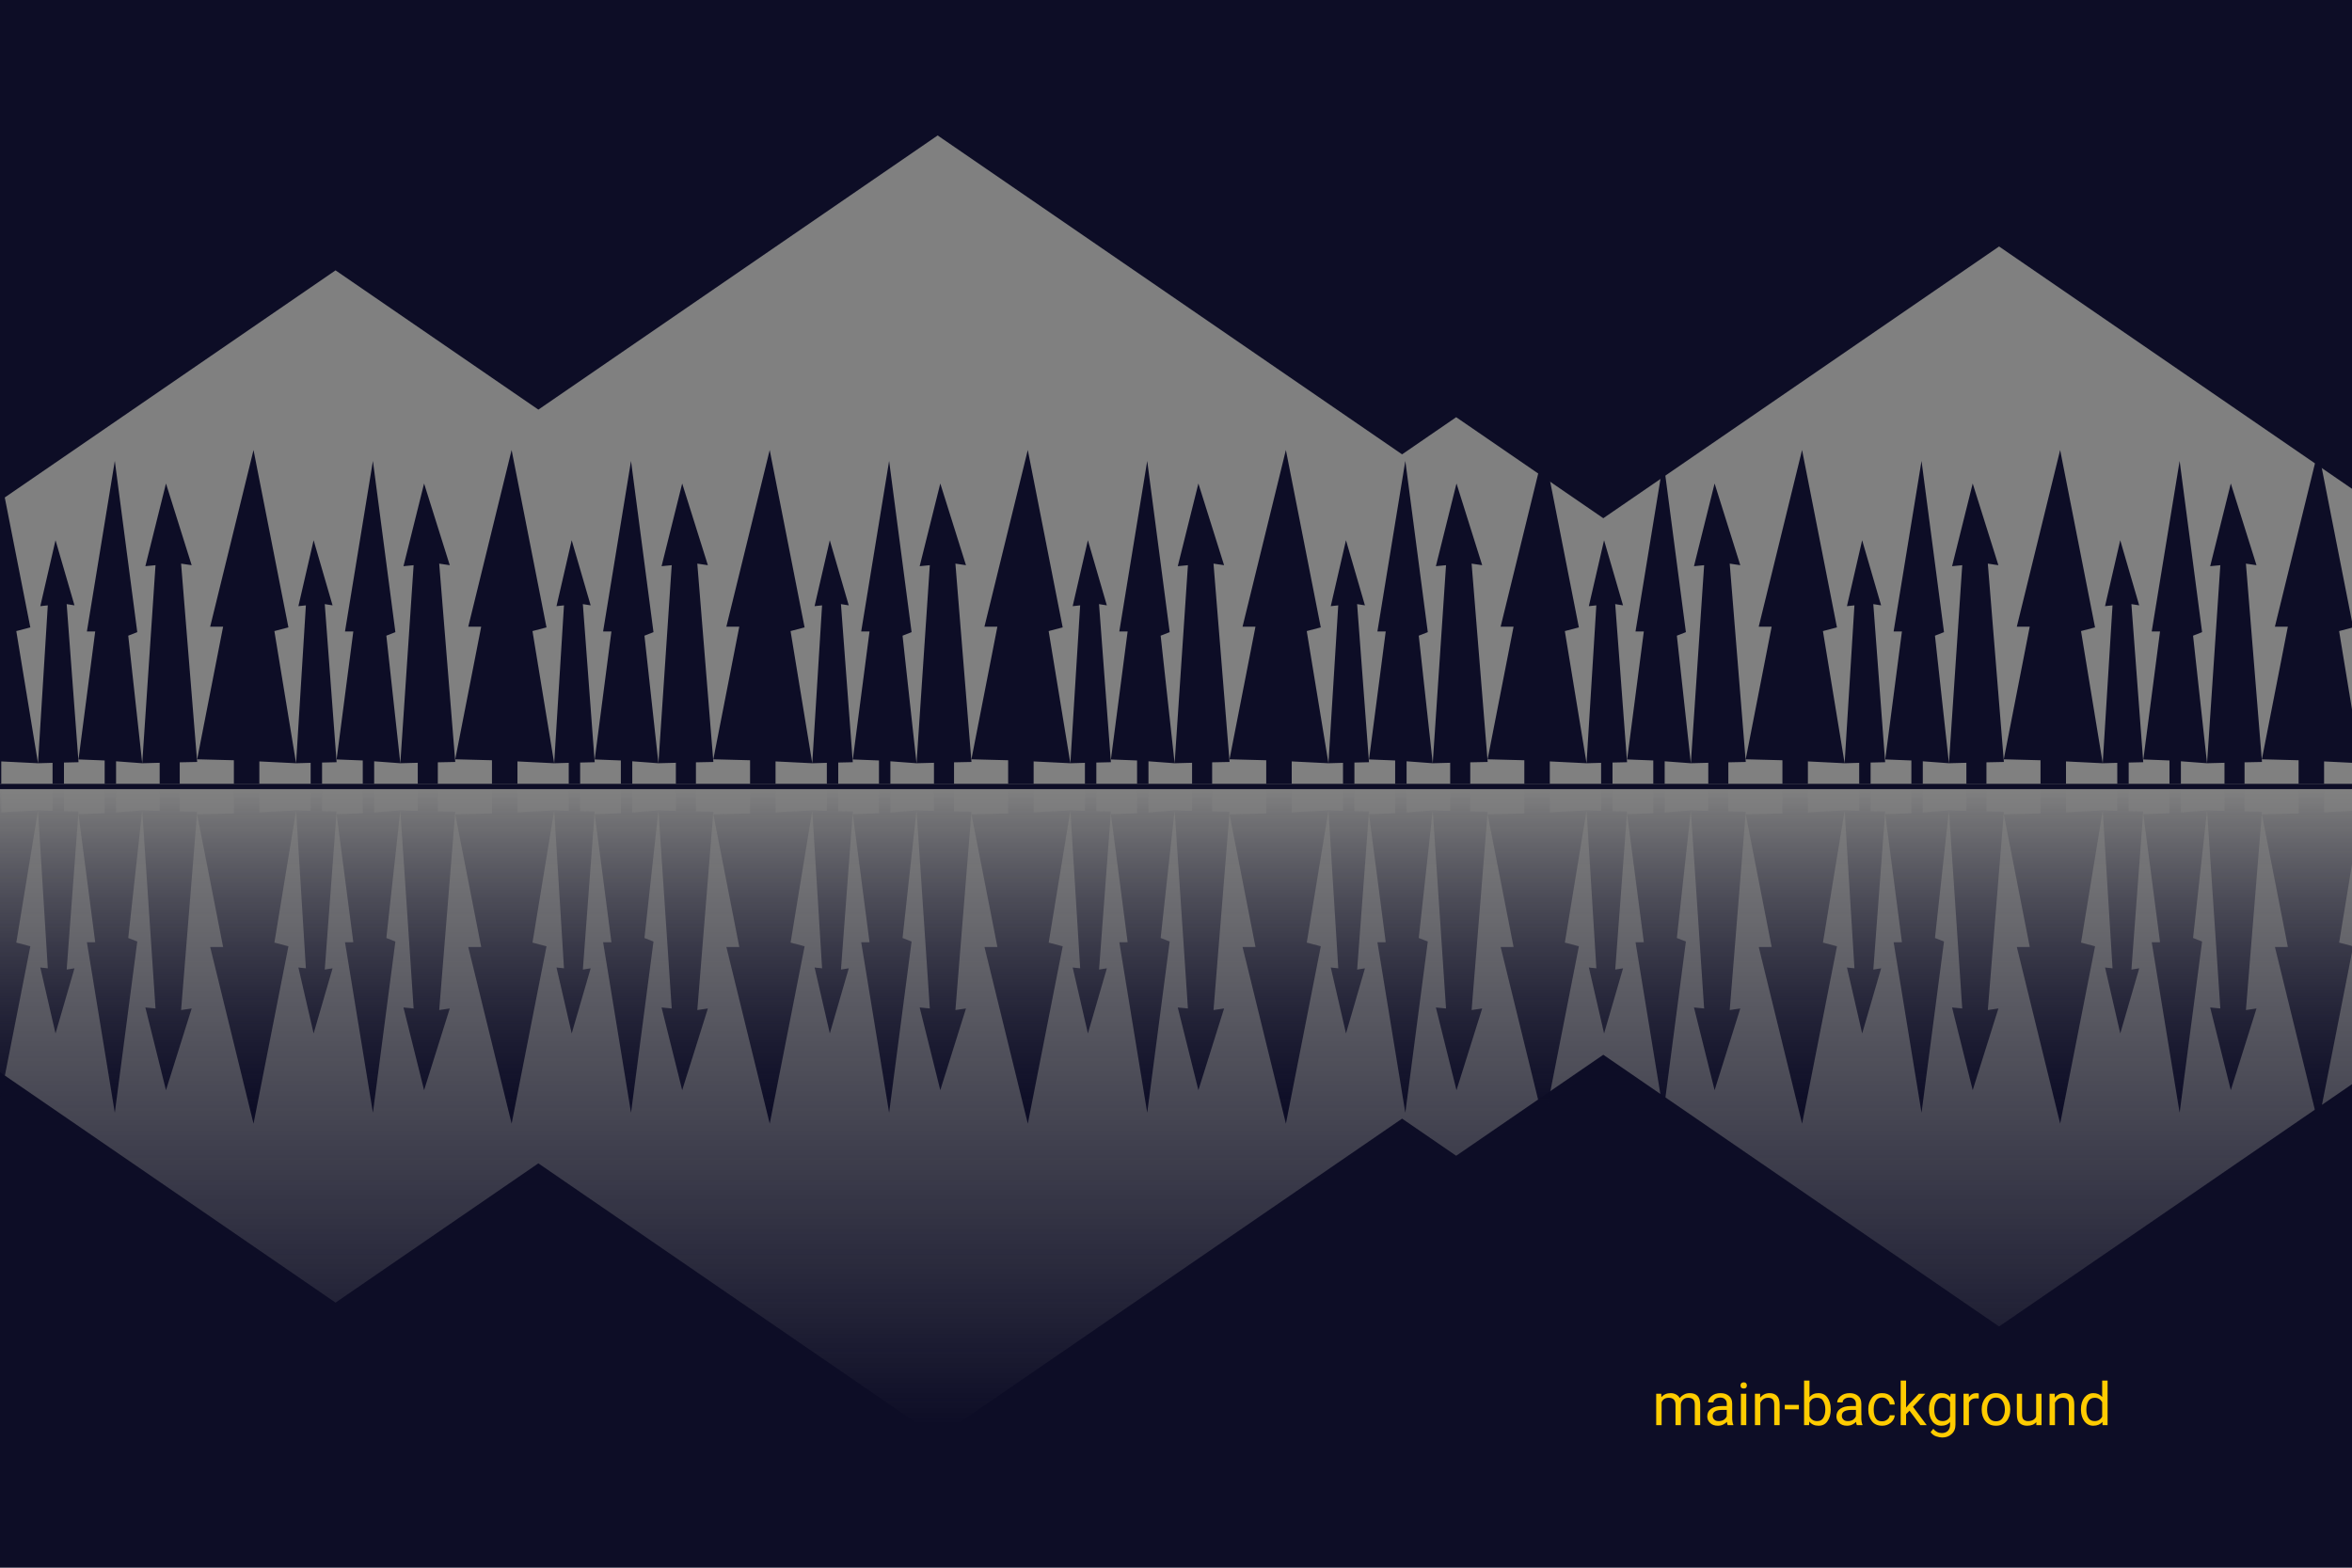
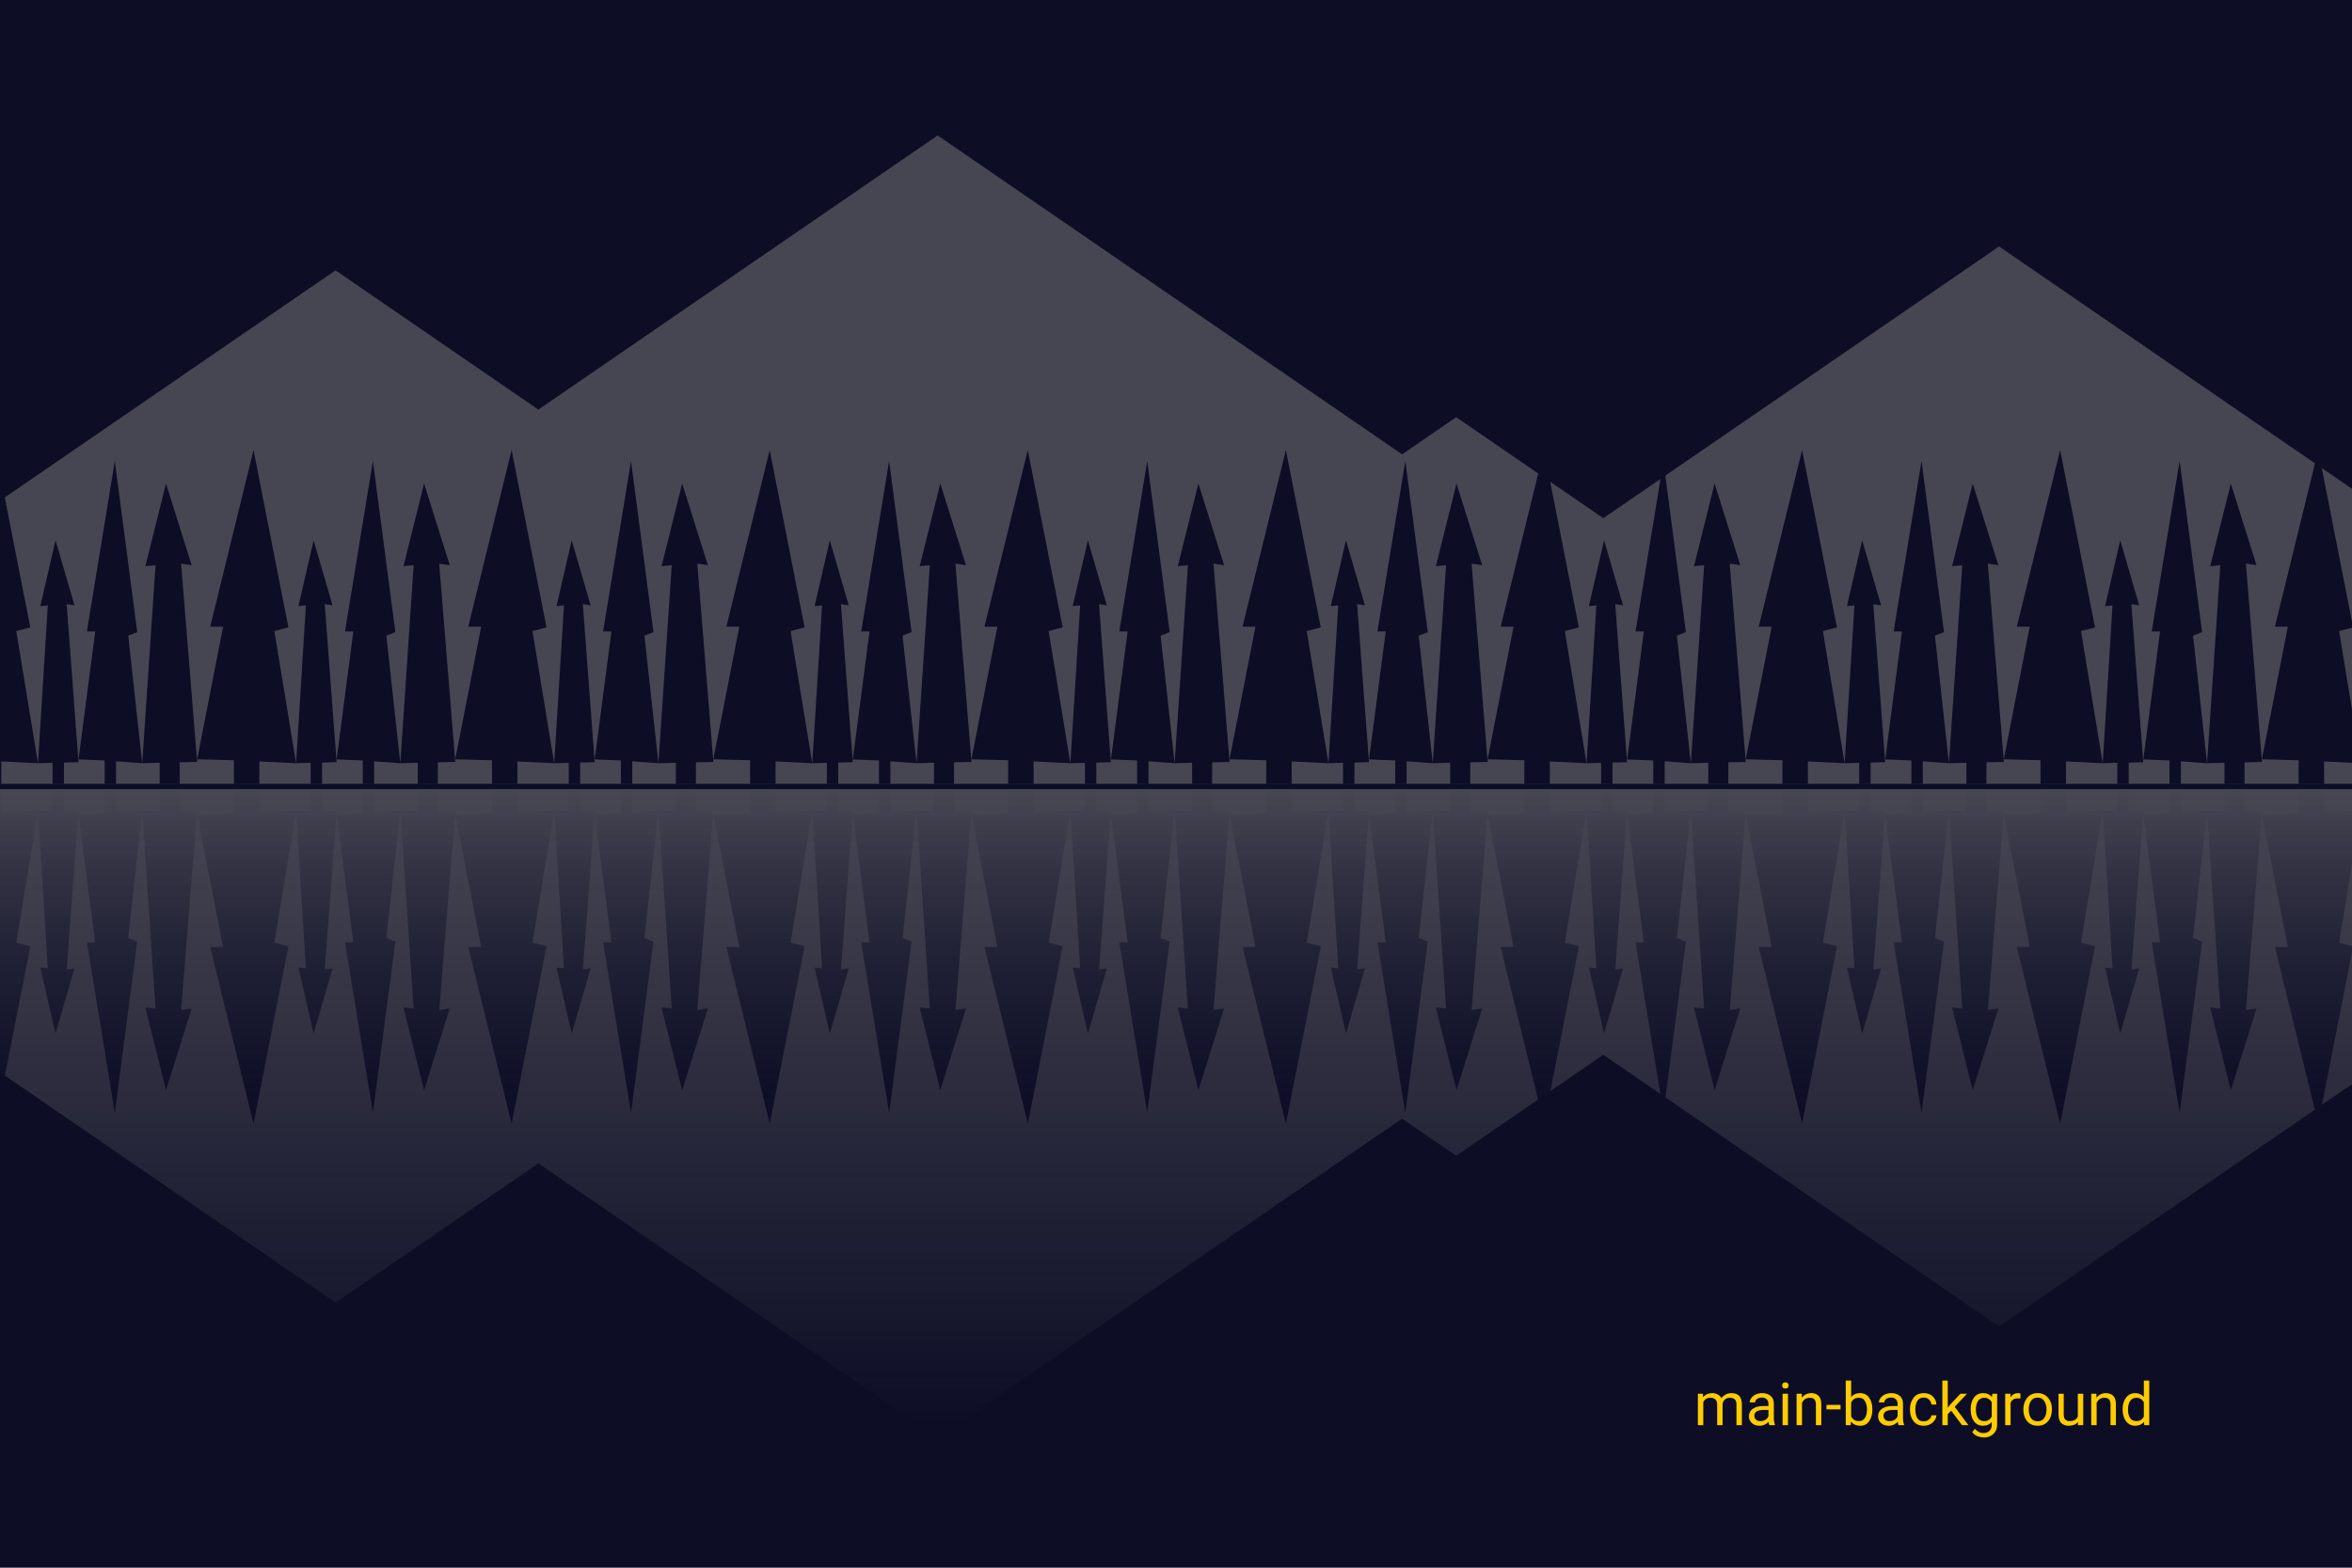
<svg xmlns="http://www.w3.org/2000/svg" xmlns:xlink="http://www.w3.org/1999/xlink" width="720" height="480" viewBox="0 0 190.5 127" version="1.1" id="svg1" xml:space="preserve">
  <defs id="defs1">
    <linearGradient id="linearGradient6">
      <stop style="stop-color:#0d0d26;stop-opacity:1;" offset="0" id="stop6" />
      <stop style="stop-color:#0d0d26;stop-opacity:0;" offset="1" id="stop7" />
    </linearGradient>
    <linearGradient id="linearGradient3">
-       <stop style="stop-color:#808080;stop-opacity:1;" offset="0" id="stop3" />
+       <stop style="stop-color:#808080;stop-opacity:0.5;" offset="0" id="stop3" />
      <stop style="stop-color:#808080;stop-opacity:0;" offset="1" id="stop4" />
    </linearGradient>
    <linearGradient xlink:href="#linearGradient3" id="linearGradient5" gradientUnits="userSpaceOnUse" x1="84.691" y1="63.345" x2="84.691" y2="11.983" gradientTransform="matrix(1,0,0,-1,-8e-7,127.4279)" />
    <linearGradient xlink:href="#linearGradient6" id="linearGradient7" x1="82.561" y1="89.541" x2="82.561" y2="63.459" gradientUnits="userSpaceOnUse" gradientTransform="translate(0,0.4851533)" />
  </defs>
  <g id="layer1">
    <rect style="opacity:1;mix-blend-mode:normal;fill:#0d0d26;fill-opacity:1;stroke-width:0.636;stroke-linecap:round;stroke-linejoin:round;paint-order:stroke markers fill" id="rect1" width="190.5" height="127" x="0" y="0" />
-     <path id="rect2" style="opacity:1;fill:#808080;fill-opacity:1;stroke-width:1.738;stroke-linecap:square;paint-order:markers stroke fill" d="M 75.945,10.973 43.604,33.184 27.177,21.902 -33.395,63.5 H -0.541 152.43 l 70.056,10e-7 1.409,-0.968 -61.981,-42.565 -32.055,22.014 -11.916,-8.183 -4.381,3.009 z" />
-     <path id="rect2-6" style="fill:url(#linearGradient5);fill-opacity:1;stroke-width:1.738;stroke-linecap:square;paint-order:markers stroke fill" d="M 75.945,116.454 43.604,94.244 27.177,105.526 -33.395,63.928 H -0.541 152.43 l 70.056,-1e-6 1.409,0.968 -61.981,42.565 -32.055,-22.014 -11.916,8.183 -4.381,-3.009 z" />
+     <path id="rect2" style="opacity:1;fill:#808080;fill-opacity:0.5;stroke-width:1.738;stroke-linecap:square;paint-order:markers stroke fill" d="M 75.945,10.973 43.604,33.184 27.177,21.902 -33.395,63.5 H -0.541 152.43 l 70.056,10e-7 1.409,-0.968 -61.981,-42.565 -32.055,22.014 -11.916,-8.183 -4.381,3.009 z" />
+     <path id="rect2-6" style="fill:url(#linearGradient5);fill-opacity:1;stroke-width:1.738;stroke-linecap:square;paint-order:markers stroke fill;opacity:1" d="M 75.945,116.454 43.604,94.244 27.177,105.526 -33.395,63.928 H -0.541 152.43 l 70.056,-1e-6 1.409,0.968 -61.981,42.565 -32.055,-22.014 -11.916,8.183 -4.381,-3.009 z" />
    <path id="path5" style="opacity:1;fill:#0d0d26;fill-opacity:1;stroke-width:1.413;stroke-linecap:square;paint-order:markers stroke fill" d="m -0.37,36.456 -3.511,14.313 1.047,5.17e-4 -2.101,10.741 2.974,0.078 V 63.5 h 2.064 v -1.817 l 2.975,0.148 -1.758,-10.707 1.136,-0.298 z m 3.448,25.375 1.179,-0.033 V 63.5 h 0.924 v -1.726 l 1.179,-0.027 -0.96,-12.807 0.632,0.101 -1.535,-5.276 -1.232,5.341 0.606,-0.065 z m 17.456,-25.375 -3.511,14.313 1.047,5.17e-4 -2.101,10.741 2.974,0.078 V 63.5 h 2.064 v -1.817 l 2.975,0.148 -1.758,-10.707 1.136,-0.298 z m 3.448,25.375 1.179,-0.033 V 63.5 h 0.924 v -1.726 l 1.179,-0.027 -0.96,-12.807 0.632,0.101 -1.535,-5.276 -1.232,5.341 0.606,-0.065 z m 17.456,-25.375 -3.511,14.313 1.047,5.17e-4 -2.101,10.741 2.974,0.078 V 63.5 h 2.064 v -1.817 l 2.975,0.148 -1.758,-10.707 1.136,-0.298 z m 3.448,25.375 1.179,-0.033 V 63.5 h 0.924 v -1.726 l 1.179,-0.027 -0.96,-12.807 0.632,0.101 -1.535,-5.276 -1.232,5.341 0.606,-0.065 z m 17.456,-25.375 -3.511,14.313 1.047,5.17e-4 -2.101,10.741 2.974,0.078 V 63.5 h 2.064 v -1.817 l 2.975,0.148 -1.758,-10.707 1.136,-0.298 z m 3.448,25.375 1.179,-0.033 V 63.5 h 0.924 v -1.726 l 1.179,-0.027 -0.96,-12.807 0.632,0.101 -1.535,-5.276 -1.232,5.341 0.606,-0.065 z m 17.456,-25.375 -3.511,14.313 1.047,5.17e-4 -2.101,10.741 2.974,0.078 V 63.5 h 2.064 v -1.817 l 2.975,0.148 -1.758,-10.707 1.136,-0.298 z m 3.448,25.375 1.179,-0.033 V 63.5 h 0.924 v -1.726 l 1.179,-0.027 -0.96,-12.807 0.632,0.101 -1.535,-5.276 -1.232,5.341 0.606,-0.065 z m 17.456,-25.375 -3.511,14.313 1.047,5.17e-4 -2.101,10.741 2.974,0.078 V 63.5 h 2.064 v -1.817 l 2.975,0.148 -1.758,-10.707 1.136,-0.298 z m 3.448,25.375 1.179,-0.033 V 63.5 h 0.924 v -1.726 l 1.179,-0.027 -0.96,-12.807 0.632,0.101 -1.535,-5.276 -1.232,5.341 0.606,-0.065 z m 17.456,-25.375 -3.511,14.313 1.047,5.17e-4 -2.101,10.741 2.974,0.078 V 63.5 h 2.064 v -1.817 l 2.975,0.148 -1.758,-10.707 1.136,-0.298 z m 3.448,25.375 1.179,-0.033 V 63.5 h 0.924 v -1.726 l 1.179,-0.027 -0.96,-12.807 0.632,0.101 -1.535,-5.276 -1.232,5.341 0.606,-0.065 z m 17.456,-25.375 -3.511,14.313 1.047,5.17e-4 -2.101,10.741 2.974,0.078 V 63.5 h 2.064 v -1.817 l 2.975,0.148 -1.758,-10.707 1.136,-0.298 z m 3.448,25.375 1.179,-0.033 V 63.5 h 0.924 v -1.726 l 1.179,-0.027 -0.96,-12.807 0.632,0.101 -1.535,-5.276 -1.232,5.341 0.606,-0.065 z m 17.456,-25.375 -3.511,14.313 1.047,5.17e-4 -2.101,10.741 2.974,0.078 V 63.5 h 2.064 v -1.817 l 2.975,0.148 -1.758,-10.707 1.136,-0.298 z m 3.448,25.375 1.179,-0.033 V 63.5 h 0.924 v -1.726 l 1.179,-0.027 -0.96,-12.807 0.632,0.101 -1.535,-5.276 -1.232,5.341 0.606,-0.065 z m 17.456,-25.375 -3.511,14.313 1.047,5.17e-4 -2.101,10.741 2.974,0.078 V 63.5 h 2.064 v -1.817 l 2.975,0.148 -1.758,-10.707 1.136,-0.298 z m 3.448,25.375 1.179,-0.033 V 63.5 h 0.924 v -1.726 l 1.179,-0.027 -0.96,-12.807 0.632,0.101 -1.535,-5.276 -1.232,5.341 0.606,-0.065 z M 9.299,37.341 7.038,51.155 l 0.674,5.17e-4 -1.353,10.367 2.118,0.083 V 63.5 h 0.924 v -1.827 l 2.118,0.158 -1.132,-10.334 0.732,-0.287 z m 2.221,24.489 1.412,-0.036 V 63.5 h 1.625 v -1.744 l 1.412,-0.029 -1.301,-16.067 0.856,0.127 -2.08,-6.619 -1.67,6.7 0.822,-0.081 z m 18.684,-24.489 -2.261,13.814 0.674,5.17e-4 -1.353,10.367 2.118,0.083 V 63.5 h 0.924 v -1.827 l 2.118,0.158 -1.132,-10.334 0.732,-0.287 z m 2.221,24.489 1.412,-0.036 V 63.5 h 1.625 v -1.744 l 1.412,-0.029 -1.301,-16.067 0.856,0.127 -2.08,-6.619 -1.67,6.7 0.822,-0.081 z m 18.684,-24.489 -2.261,13.814 0.674,5.17e-4 -1.353,10.367 2.118,0.083 V 63.5 h 0.924 v -1.827 l 2.118,0.158 -1.132,-10.334 0.732,-0.287 z m 2.221,24.489 1.412,-0.036 V 63.5 h 1.625 v -1.744 l 1.412,-0.029 -1.301,-16.067 0.856,0.127 -2.08,-6.619 -1.67,6.7 0.822,-0.081 z m 18.684,-24.489 -2.261,13.814 0.674,5.17e-4 -1.353,10.367 2.118,0.083 V 63.5 h 0.924 v -1.827 l 2.118,0.158 -1.132,-10.334 0.732,-0.287 z m 2.221,24.489 1.412,-0.036 V 63.5 h 1.625 v -1.744 l 1.412,-0.029 -1.301,-16.067 0.856,0.127 -2.08,-6.619 -1.67,6.7 0.822,-0.081 z m 18.684,-24.489 -2.261,13.814 0.674,5.17e-4 -1.353,10.367 2.118,0.083 V 63.5 h 0.924 v -1.827 l 2.118,0.158 -1.132,-10.334 0.732,-0.287 z m 2.221,24.489 1.412,-0.036 V 63.5 h 1.625 v -1.744 l 1.412,-0.029 -1.301,-16.067 0.856,0.127 -2.08,-6.619 -1.67,6.7 0.822,-0.081 z m 18.684,-24.489 -2.261,13.814 0.674,5.17e-4 -1.353,10.367 2.118,0.083 V 63.5 h 0.924 v -1.827 l 2.118,0.158 -1.132,-10.334 0.732,-0.287 z m 2.221,24.489 1.412,-0.036 V 63.5 h 1.625 v -1.744 l 1.412,-0.029 -1.301,-16.067 0.856,0.127 -2.08,-6.619 -1.67,6.7 0.822,-0.081 z m 18.684,-24.489 -2.261,13.814 0.674,5.17e-4 -1.353,10.367 2.118,0.083 V 63.5 h 0.924 v -1.827 l 2.118,0.158 -1.132,-10.334 0.732,-0.287 z m 2.221,24.489 1.412,-0.036 V 63.5 h 1.625 v -1.744 l 1.412,-0.029 -1.301,-16.067 0.856,0.127 -2.08,-6.619 -1.67,6.7 0.822,-0.081 z m 18.684,-24.489 -2.261,13.814 0.674,5.17e-4 -1.353,10.367 2.118,0.083 V 63.5 h 0.924 v -1.827 l 2.118,0.158 -1.132,-10.334 0.732,-0.287 z m 2.221,24.489 1.412,-0.036 V 63.5 h 1.625 v -1.744 l 1.412,-0.029 -1.301,-16.067 0.856,0.127 -2.08,-6.619 -1.67,6.7 0.822,-0.081 z m 18.684,-24.489 -2.261,13.814 0.674,5.17e-4 -1.353,10.367 2.118,0.083 V 63.5 h 0.924 v -1.827 l 2.118,0.158 -1.132,-10.334 0.732,-0.287 z m 2.221,24.489 1.412,-0.036 V 63.5 h 1.625 v -1.744 l 1.412,-0.029 -1.301,-16.067 0.856,0.127 -2.08,-6.619 -1.67,6.7 0.822,-0.081 z m 18.684,-24.489 -2.261,13.814 0.674,5.17e-4 -1.353,10.367 2.118,0.083 V 63.5 h 0.924 v -1.827 l 2.118,0.158 -1.132,-10.334 0.732,-0.287 z m 2.221,24.489 1.412,-0.036 V 63.5 h 1.625 v -1.744 l 1.412,-0.029 -1.301,-16.067 0.856,0.127 -2.08,-6.619 -1.67,6.7 0.822,-0.081 z" />
    <path id="path5-0" style="fill:url(#linearGradient7);fill-opacity:1;stroke-width:1.413;stroke-linecap:square;paint-order:markers stroke fill" d="m -0.37,91.029 -3.511,-14.313 1.047,-5.17e-4 -2.101,-10.741 2.974,-0.078 v -1.912 h 2.064 v 1.817 l 2.975,-0.148 -1.758,10.707 1.136,0.298 z m 3.448,-25.375 1.179,0.033 v -1.702 h 0.924 v 1.726 l 1.179,0.027 -0.96,12.807 0.632,-0.101 -1.535,5.276 -1.232,-5.341 0.606,0.065 z M 20.534,91.029 17.023,76.716 18.07,76.716 15.969,65.974 18.944,65.897 v -1.912 h 2.064 v 1.817 l 2.975,-0.148 -1.758,10.707 1.136,0.298 z m 3.448,-25.375 1.179,0.033 v -1.702 h 0.924 v 1.726 l 1.179,0.027 -0.96,12.807 0.632,-0.101 -1.535,5.276 -1.232,-5.341 0.606,0.065 z M 41.439,91.029 37.927,76.716 38.974,76.716 36.874,65.974 39.848,65.897 v -1.912 h 2.064 v 1.817 l 2.975,-0.148 -1.758,10.707 1.136,0.298 z m 3.448,-25.375 1.179,0.033 v -1.702 h 0.924 v 1.726 l 1.179,0.027 -0.96,12.807 0.632,-0.101 -1.535,5.276 -1.232,-5.341 0.606,0.065 z M 62.344,91.029 58.832,76.716 59.879,76.716 57.778,65.974 60.753,65.897 v -1.912 h 2.064 v 1.817 l 2.975,-0.148 -1.758,10.707 1.136,0.298 z m 3.448,-25.375 1.179,0.033 v -1.702 h 0.924 v 1.726 l 1.179,0.027 -0.96,12.807 0.632,-0.101 -1.535,5.276 -1.232,-5.341 0.606,0.065 z M 83.248,91.029 79.737,76.716 80.784,76.716 78.683,65.974 81.658,65.897 v -1.912 h 2.064 v 1.817 l 2.975,-0.148 -1.758,10.707 1.136,0.298 z m 3.448,-25.375 1.179,0.033 v -1.702 h 0.924 v 1.726 l 1.179,0.027 -0.96,12.807 0.632,-0.101 -1.535,5.276 -1.232,-5.341 0.606,0.065 z m 17.456,25.375 -3.511,-14.313 1.047,-5.17e-4 -2.101,-10.741 2.974,-0.078 v -1.912 h 2.064 v 1.817 l 2.975,-0.148 -1.758,10.707 1.136,0.298 z m 3.448,-25.375 1.179,0.033 v -1.702 h 0.924 v 1.726 l 1.179,0.027 -0.96,12.807 0.632,-0.101 -1.535,5.276 -1.232,-5.341 0.606,0.065 z m 17.456,25.375 -3.511,-14.313 1.047,-5.17e-4 -2.101,-10.741 2.974,-0.078 v -1.912 h 2.064 v 1.817 l 2.975,-0.148 -1.758,10.707 1.136,0.298 z m 3.448,-25.375 1.179,0.033 v -1.702 h 0.924 v 1.726 l 1.179,0.027 -0.96,12.807 0.632,-0.101 -1.535,5.276 -1.232,-5.341 0.606,0.065 z m 17.456,25.375 -3.511,-14.313 1.047,-5.17e-4 -2.101,-10.741 2.974,-0.078 v -1.912 h 2.064 v 1.817 l 2.975,-0.148 -1.758,10.707 1.136,0.298 z m 3.448,-25.375 1.179,0.033 v -1.702 h 0.924 v 1.726 l 1.179,0.027 -0.96,12.807 0.632,-0.101 -1.535,5.276 -1.232,-5.341 0.606,0.065 z m 17.456,25.375 -3.511,-14.313 1.047,-5.17e-4 -2.101,-10.741 2.974,-0.078 v -1.912 h 2.064 v 1.817 l 2.975,-0.148 -1.758,10.707 1.136,0.298 z m 3.448,-25.375 1.179,0.033 v -1.702 h 0.924 v 1.726 l 1.179,0.027 -0.96,12.807 0.632,-0.101 -1.535,5.276 -1.232,-5.341 0.606,0.065 z m 17.456,25.375 -3.511,-14.313 1.047,-5.17e-4 -2.101,-10.741 2.974,-0.078 v -1.912 h 2.064 v 1.817 l 2.975,-0.148 -1.758,10.707 1.136,0.298 z m 3.448,-25.375 1.179,0.033 v -1.702 h 0.924 v 1.726 l 1.179,0.027 -0.96,12.807 0.632,-0.101 -1.535,5.276 -1.232,-5.341 0.606,0.065 z M 9.299,90.144 7.038,76.33 l 0.674,-5.17e-4 -1.353,-10.367 2.118,-0.083 v -1.895 h 0.924 v 1.827 l 2.118,-0.158 -1.132,10.334 0.732,0.287 z m 2.221,-24.489 1.412,0.036 v -1.706 h 1.625 v 1.744 l 1.412,0.029 -1.301,16.067 0.856,-0.127 -2.08,6.619 -1.67,-6.7 0.822,0.081 z m 18.684,24.489 -2.261,-13.814 0.674,-5.17e-4 -1.353,-10.367 2.118,-0.083 v -1.895 h 0.924 v 1.827 l 2.118,-0.158 -1.132,10.334 0.732,0.287 z m 2.221,-24.489 1.412,0.036 v -1.706 h 1.625 v 1.744 l 1.412,0.029 -1.301,16.067 0.856,-0.127 -2.08,6.619 -1.67,-6.7 0.822,0.081 z M 51.109,90.144 48.848,76.33 49.522,76.33 48.169,65.963 l 2.118,-0.083 v -1.895 h 0.924 v 1.827 l 2.118,-0.158 -1.132,10.334 0.732,0.287 z m 2.221,-24.489 1.412,0.036 v -1.706 h 1.625 v 1.744 l 1.412,0.029 -1.301,16.067 0.856,-0.127 -2.08,6.619 -1.67,-6.7 0.822,0.081 z m 18.684,24.489 -2.261,-13.814 0.674,-5.17e-4 -1.353,-10.367 2.118,-0.083 v -1.895 h 0.924 v 1.827 l 2.118,-0.158 -1.132,10.334 0.732,0.287 z m 2.221,-24.489 1.412,0.036 v -1.706 h 1.625 v 1.744 l 1.412,0.029 -1.301,16.067 0.856,-0.127 -2.08,6.619 -1.67,-6.7 0.822,0.081 z m 18.684,24.489 -2.261,-13.814 0.674,-5.17e-4 -1.353,-10.367 2.118,-0.083 v -1.895 h 0.924 v 1.827 l 2.118,-0.158 -1.132,10.334 0.732,0.287 z m 2.221,-24.489 1.412,0.036 v -1.706 h 1.625 v 1.744 l 1.412,0.029 -1.301,16.067 0.856,-0.127 -2.08,6.619 -1.67,-6.7 0.822,0.081 z m 18.684,24.489 -2.261,-13.814 0.674,-5.17e-4 -1.353,-10.367 2.118,-0.083 v -1.895 h 0.924 v 1.827 l 2.118,-0.158 -1.132,10.334 0.732,0.287 z m 2.221,-24.489 1.412,0.036 v -1.706 h 1.625 v 1.744 l 1.412,0.029 -1.301,16.067 0.856,-0.127 -2.08,6.619 -1.67,-6.7 0.822,0.081 z m 18.684,24.489 -2.261,-13.814 0.674,-5.17e-4 -1.353,-10.367 2.118,-0.083 v -1.895 h 0.924 v 1.827 l 2.118,-0.158 -1.132,10.334 0.732,0.287 z m 2.221,-24.489 1.412,0.036 v -1.706 h 1.625 v 1.744 l 1.412,0.029 -1.301,16.067 0.856,-0.127 -2.08,6.619 -1.67,-6.7 0.822,0.081 z m 18.684,24.489 -2.261,-13.814 0.674,-5.17e-4 -1.353,-10.367 2.118,-0.083 v -1.895 h 0.924 v 1.827 l 2.118,-0.158 -1.132,10.334 0.732,0.287 z m 2.221,-24.489 1.412,0.036 v -1.706 h 1.625 v 1.744 l 1.412,0.029 -1.301,16.067 0.856,-0.127 -2.08,6.619 -1.67,-6.7 0.822,0.081 z m 18.684,24.489 -2.261,-13.814 0.674,-5.17e-4 -1.353,-10.367 2.118,-0.083 v -1.895 h 0.924 v 1.827 l 2.118,-0.158 -1.132,10.334 0.732,0.287 z m 2.221,-24.489 1.412,0.036 v -1.706 h 1.625 v 1.744 l 1.412,0.029 -1.301,16.067 0.856,-0.127 -2.08,6.619 -1.67,-6.7 0.822,0.081 z m 18.684,24.489 -2.261,-13.814 0.674,-5.17e-4 -1.353,-10.367 2.118,-0.083 v -1.895 h 0.924 v 1.827 l 2.118,-0.158 -1.132,10.334 0.732,0.287 z m 2.221,-24.489 1.412,0.036 v -1.706 h 1.625 v 1.744 l 1.412,0.029 -1.301,16.067 0.856,-0.127 -2.08,6.619 -1.67,-6.7 0.822,0.081 z" />
-     <text xml:space="preserve" style="font-size:4.805px;line-height:1;font-family:Roboto;-inkscape-font-specification:Roboto;text-align:end;text-decoration-color:#000000;letter-spacing:0px;word-spacing:0px;text-anchor:end;fill:#ffcc00;stroke-width:3.962;stroke-linecap:square;paint-order:markers stroke fill" x="176.998" y="115.453" id="text1">
-       <tspan id="tspan1" style="fill:#ffcc00;stroke-width:3.962" x="176.998" y="115.453">main-background</tspan>
+     <text xml:space="preserve" style="font-size:4.805px;line-height:1;font-family:Roboto;-inkscape-font-specification:Roboto;text-align:end;text-decoration-color:#000000;letter-spacing:0px;word-spacing:0px;text-anchor:end;fill:#ffcc00;stroke-width:3.962;stroke-linecap:square;paint-order:markers stroke fill" x="180.372" y="115.453" id="text1">
+       <tspan id="tspan1" style="fill:#ffcc00;stroke-width:3.962" x="180.372" y="115.453">main-background</tspan>
    </text>
  </g>
</svg>
